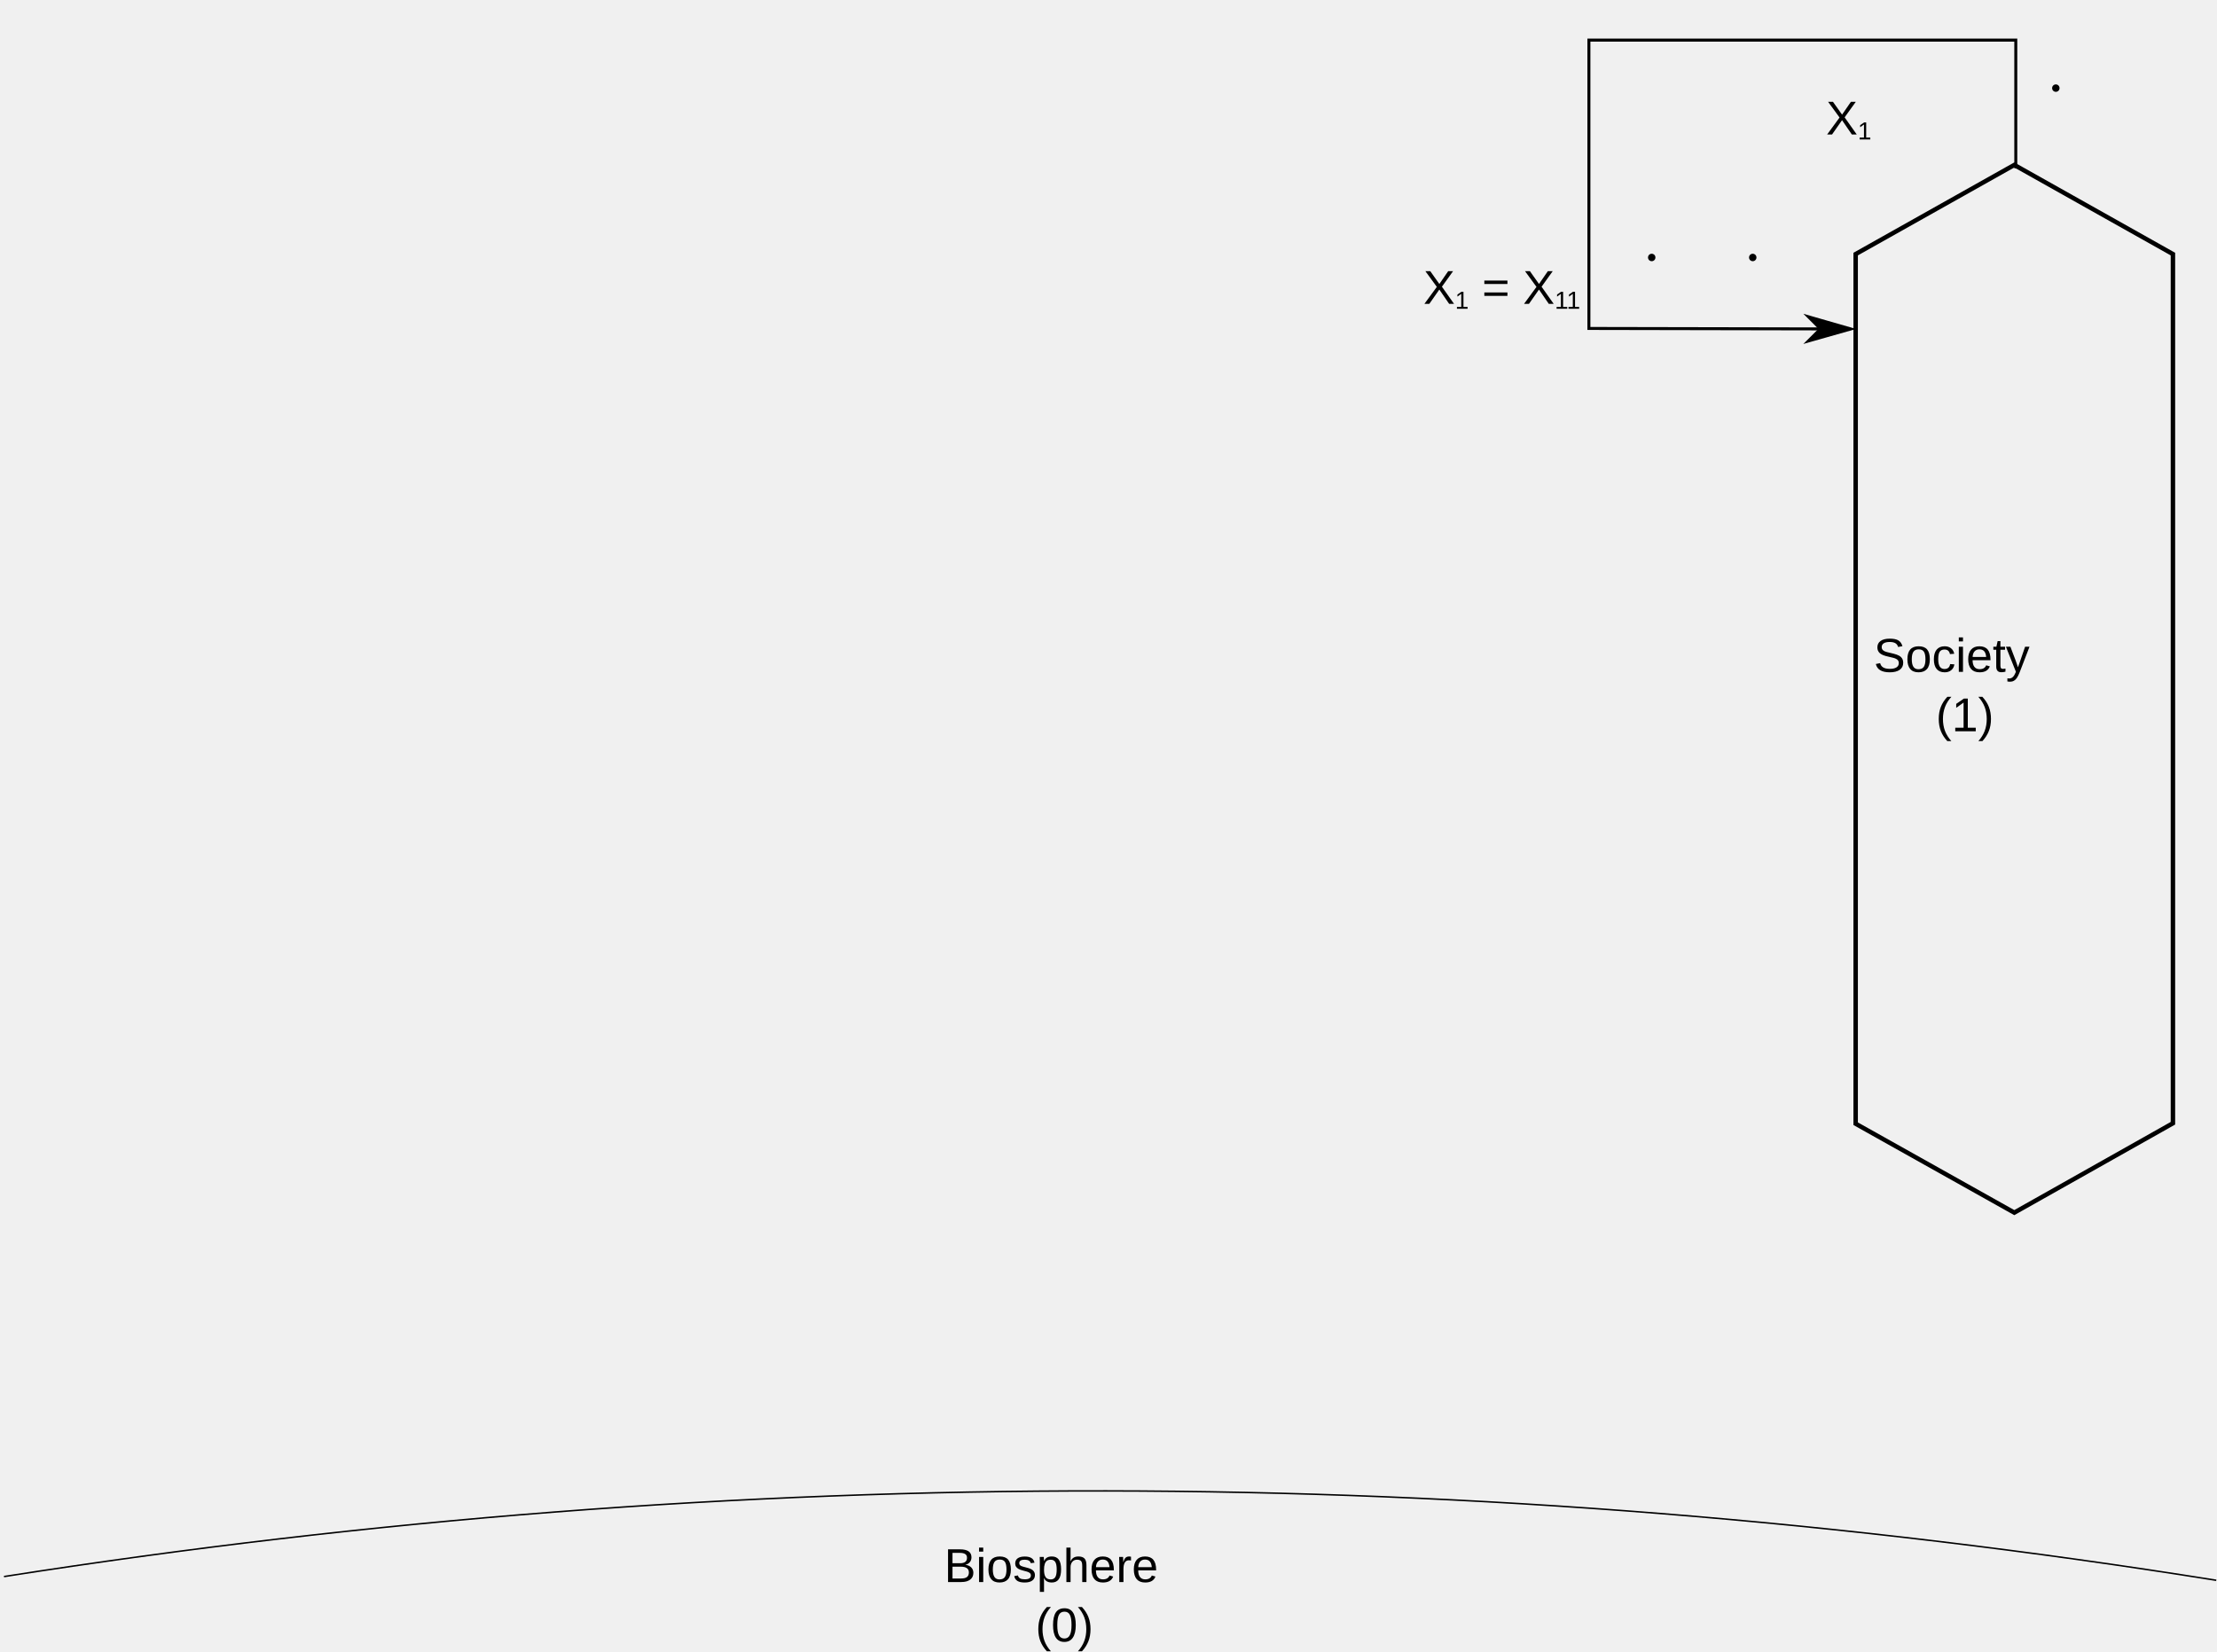
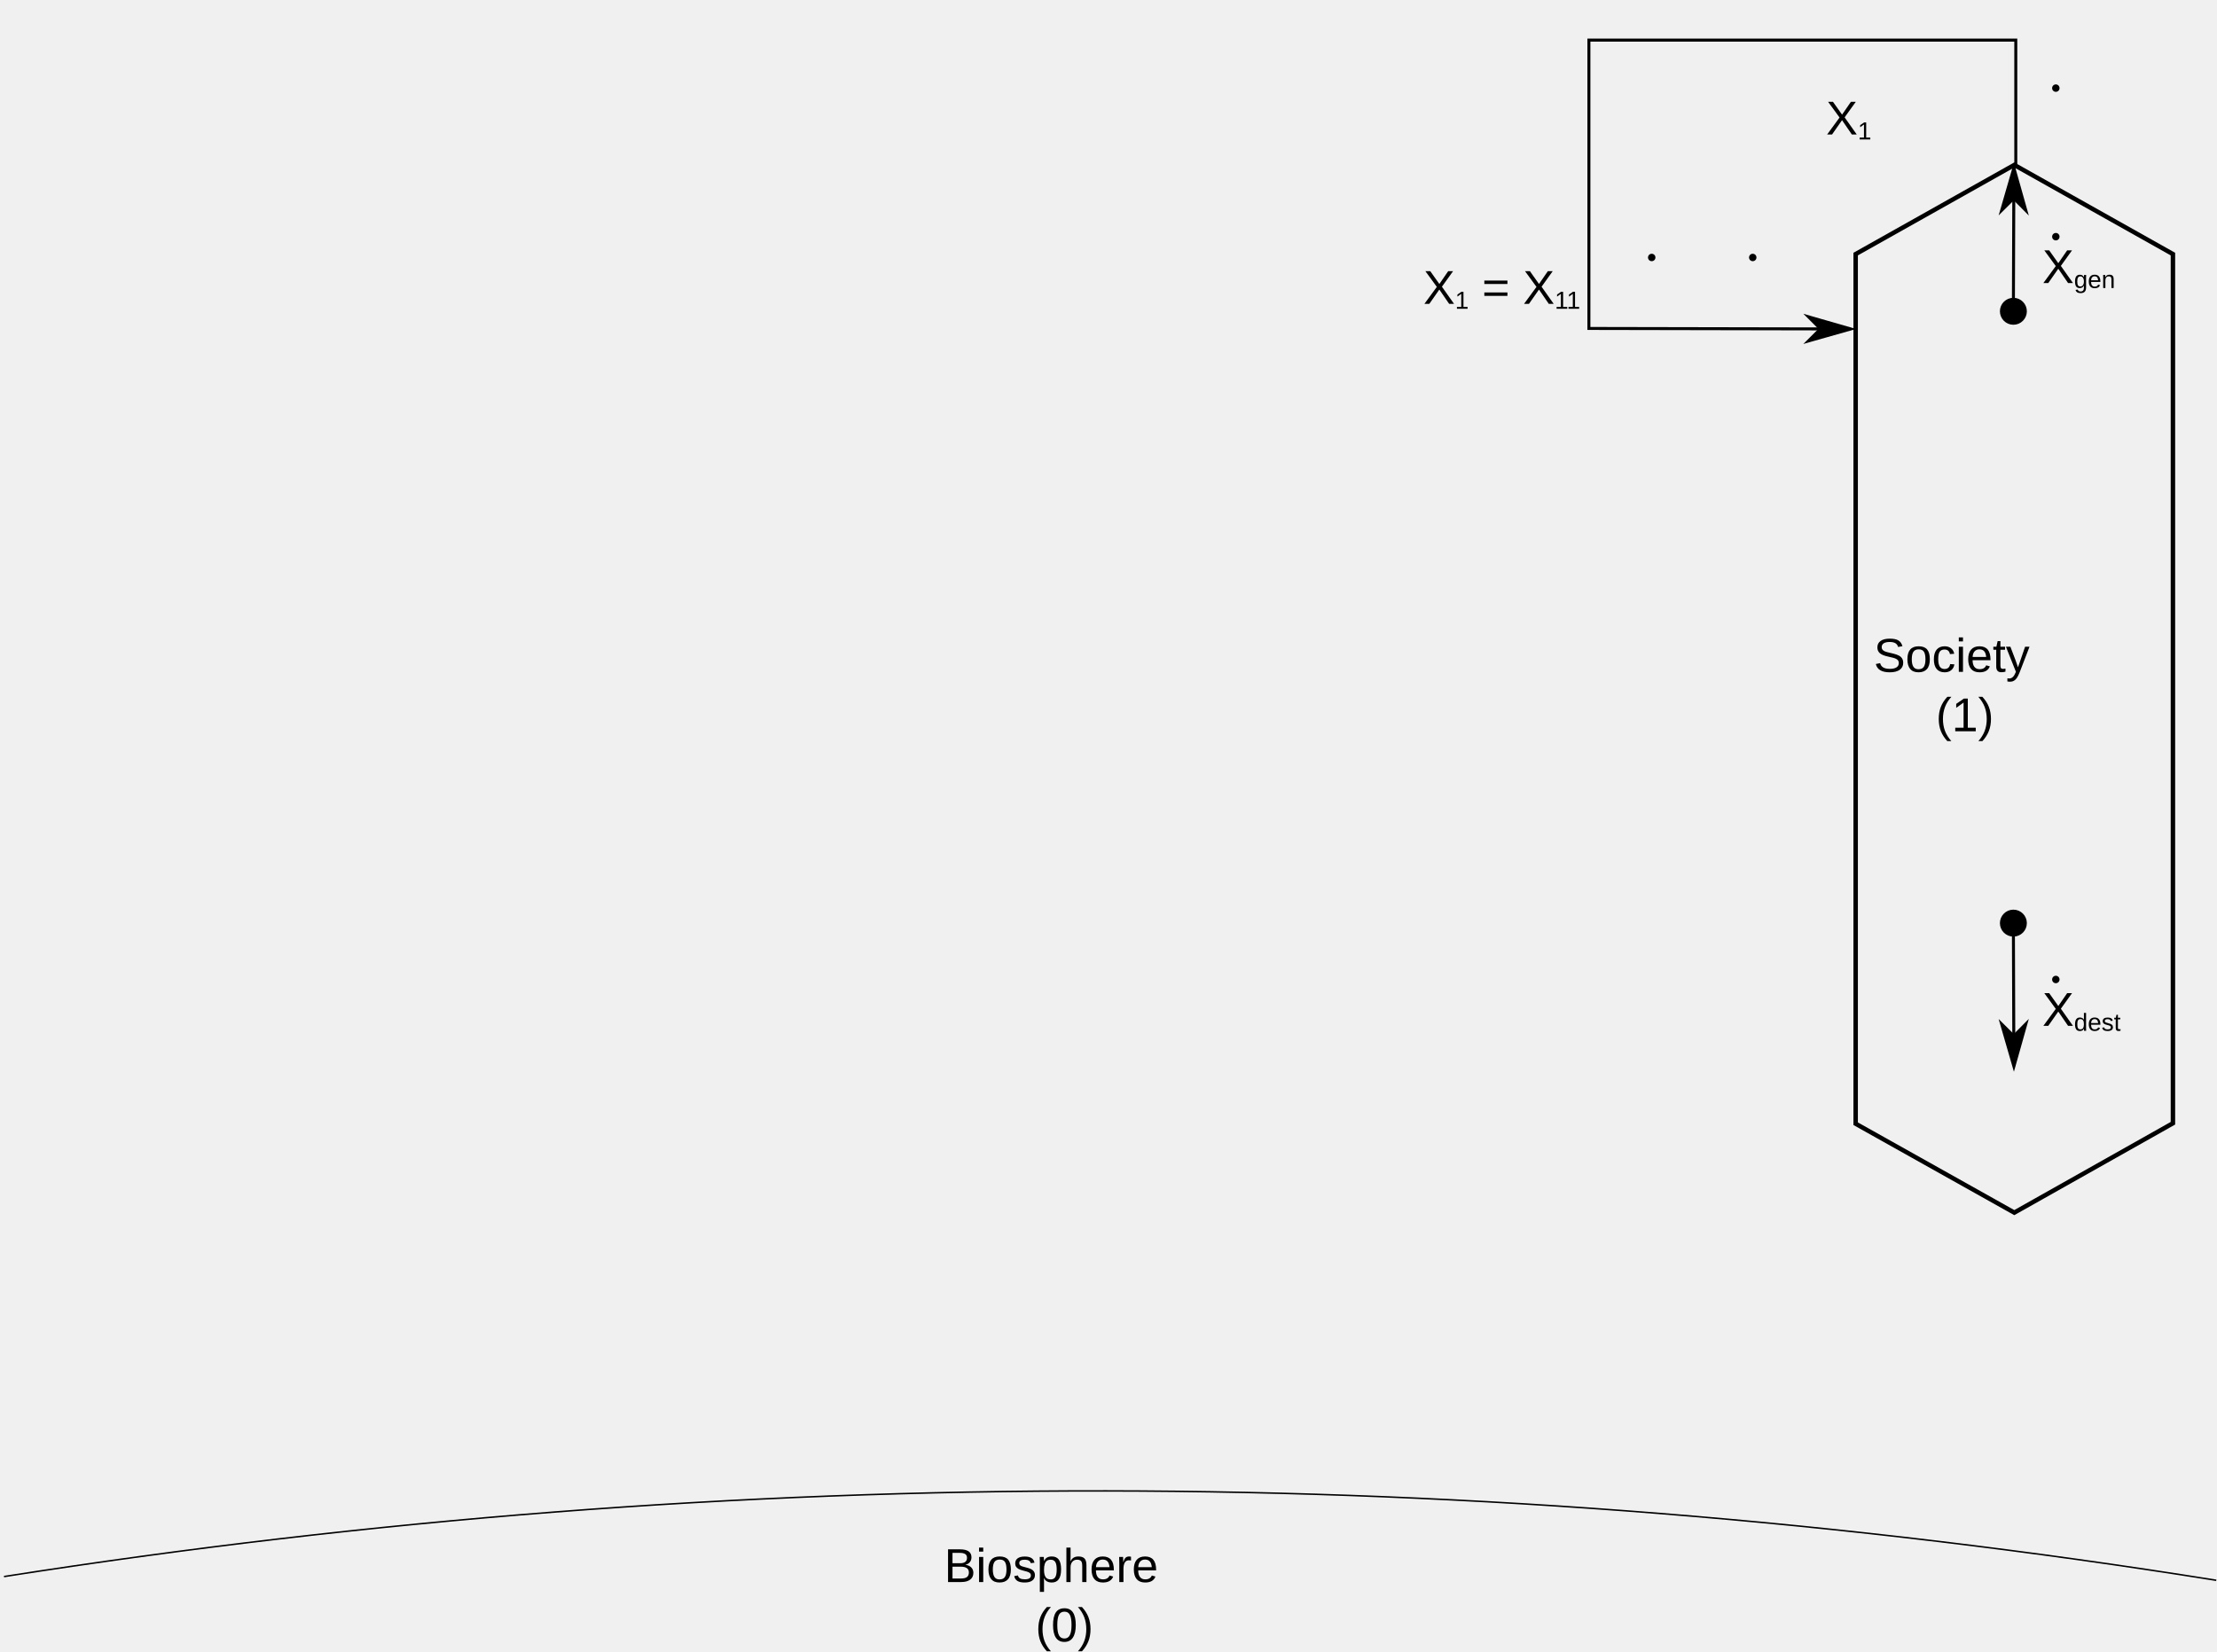
<svg xmlns="http://www.w3.org/2000/svg" version="1.1" width="1492.215" height="1111.64" id="svg2" xml:space="preserve">
  <defs id="defs6">
+     <marker orient="auto" refY="0.0" refX="0.0" id="DotL" style="overflow:visible">
+       <path id="path3959" d="M -2.5,-1.0 C -2.5,1.76 -4.74,4.0 -7.5,4.0 C -10.26,4.0 -12.5,1.76 -12.5,-1.0 C -12.5,-3.76 -10.26,-6.0 -7.5,-6.0 C -4.74,-6.0 -2.5,-3.76 -2.5,-1.0 z " style="fill-rule:evenodd;stroke:#000000;stroke-width:1.0pt;marker-start:none;marker-end:none" transform="scale(0.8) translate(7.4, 1)" />
+     </marker>
    <marker orient="auto" refY="0" refX="0" id="Arrow1Lstart" style="overflow:visible">
      <path id="path4143" d="M 0,0 5,-5 -12.5,0 5,5 0,0 z" style="fill-rule:evenodd;stroke:#000000;stroke-width:1pt;marker-start:none" transform="matrix(0.8,0,0,0.8,10,0)" />
    </marker>
    <marker orient="auto" refY="0" refX="0" id="Arrow1Lend" style="overflow:visible">
      <path id="path4132" d="M 0,0 5,-5 -12.5,0 5,5 0,0 z" style="fill-rule:evenodd;stroke:#000000;stroke-width:1pt;marker-start:none" transform="matrix(-0.8,0,0,-0.8,-10,0)" />
    </marker>
    <marker style="overflow:visible" id="InfiniteLineStart" refX="0" refY="0" orient="auto">
      <g id="g4065" transform="translate(-13,0)">
        <circle d="M 3.8,0 C 3.8,0.442 3.442,0.8 3,0.8 2.558,0.8 2.2,0.442 2.2,0 c 0,-0.442 0.358,-0.8 0.8,-0.8 0.442,0 0.8,0.358 0.8,0.8 z" id="circle4067" r="0.8" cy="0" cx="3" />
        <circle d="M 7.3,0 C 7.3,0.442 6.942,0.8 6.5,0.8 6.058,0.8 5.7,0.442 5.7,0 c 0,-0.442 0.358,-0.8 0.8,-0.8 0.442,0 0.8,0.358 0.8,0.8 z" id="circle4069" r="0.8" cy="0" cx="6.5" />
        <circle d="M 10.8,0 C 10.8,0.442 10.442,0.8 10,0.8 9.558,0.8 9.2,0.442 9.2,0 c 0,-0.442 0.358,-0.8 0.8,-0.8 0.442,0 0.8,0.358 0.8,0.8 z" id="circle4071" r="0.8" cy="0" cx="10" />
      </g>
    </marker>
    <marker orient="auto" refY="0" refX="0" id="InfiniteLineStart-3" style="overflow:visible">
      <g transform="translate(-13,0)" id="g4065-9">
        <circle cx="3" cy="0" r="0.8" id="circle4067-9" d="M 3.8,0 C 3.8,0.442 3.442,0.8 3,0.8 2.558,0.8 2.2,0.442 2.2,0 c 0,-0.442 0.358,-0.8 0.8,-0.8 0.442,0 0.8,0.358 0.8,0.8 z" />
        <circle cx="6.5" cy="0" r="0.8" id="circle4069-7" d="M 7.3,0 C 7.3,0.442 6.942,0.8 6.5,0.8 6.058,0.8 5.7,0.442 5.7,0 c 0,-0.442 0.358,-0.8 0.8,-0.8 0.442,0 0.8,0.358 0.8,0.8 z" />
        <circle cx="10" cy="0" r="0.8" id="circle4071-0" d="M 10.8,0 C 10.8,0.442 10.442,0.8 10,0.8 9.558,0.8 9.2,0.442 9.2,0 c 0,-0.442 0.358,-0.8 0.8,-0.8 0.442,0 0.8,0.358 0.8,0.8 z" />
      </g>
    </marker>
    <marker style="overflow:visible" id="Arrow1Lend-0" refX="0" refY="0" orient="auto">
      <path transform="matrix(-0.8,0,0,-0.8,-10,0)" style="fill-rule:evenodd;stroke:#000000;stroke-width:1pt;marker-start:none" d="M 0,0 5,-5 -12.5,0 5,5 0,0 z" id="path4132-2" />
    </marker>
    <marker style="overflow:visible" id="Arrow1Lstart-7" refX="0" refY="0" orient="auto">
      <path transform="matrix(0.8,0,0,0.8,10,0)" style="fill-rule:evenodd;stroke:#000000;stroke-width:1pt;marker-start:none" d="M 0,0 5,-5 -12.5,0 5,5 0,0 z" id="path4143-9" />
    </marker>
    <marker style="overflow:visible" id="EmptyDiamondL" refX="0" refY="0" orient="auto">
      <path transform="scale(0.8,0.8)" style="fill:#ffffff;fill-rule:evenodd;stroke:#000000;stroke-width:1pt;marker-start:none" d="M 0,-7.071 -7.071,0 0,7.071 7.071,0 0,-7.071 z" id="path4169" />
    </marker>
    <marker orient="auto" refY="0" refX="0" id="InfiniteLineStart-0" style="overflow:visible">
      <g transform="translate(-13,0)" id="g4065-5">
        <circle cx="3" cy="0" r="0.8" id="circle4067-6" d="M 3.8,0 C 3.8,0.442 3.442,0.8 3,0.8 2.558,0.8 2.2,0.442 2.2,0 c 0,-0.442 0.358,-0.8 0.8,-0.8 0.442,0 0.8,0.358 0.8,0.8 z" />
        <circle cx="6.5" cy="0" r="0.8" id="circle4069-78" d="M 7.3,0 C 7.3,0.442 6.942,0.8 6.5,0.8 6.058,0.8 5.7,0.442 5.7,0 c 0,-0.442 0.358,-0.8 0.8,-0.8 0.442,0 0.8,0.358 0.8,0.8 z" />
        <circle cx="10" cy="0" r="0.8" id="circle4071-06" d="M 10.8,0 C 10.8,0.442 10.442,0.8 10,0.8 9.558,0.8 9.2,0.442 9.2,0 c 0,-0.442 0.358,-0.8 0.8,-0.8 0.442,0 0.8,0.358 0.8,0.8 z" />
      </g>
    </marker>
    <marker style="overflow:visible" id="Arrow1Lend-7" refX="0" refY="0" orient="auto">
      <path transform="matrix(-0.8,0,0,-0.8,-10,0)" style="fill-rule:evenodd;stroke:#000000;stroke-width:1pt;marker-start:none" d="M 0,0 5,-5 -12.5,0 5,5 0,0 z" id="path4132-0" />
    </marker>
    <marker style="overflow:visible" id="Arrow1Lstart-0" refX="0" refY="0" orient="auto">
      <path transform="matrix(0.8,0,0,0.8,10,0)" style="fill-rule:evenodd;stroke:#000000;stroke-width:1pt;marker-start:none" d="M 0,0 5,-5 -12.5,0 5,5 0,0 z" id="path4143-5" />
    </marker>
  </defs>
  <g transform="matrix(1.25,0,0,-1.25,862.4153,701.1359)" id="g10">
    <g id="g12">
      <path id="path4319" d="m 395.495,470.299 0,69.01 -229.862,0 0,-155.271 140.8,-0.274" style="fill:none;stroke:#000000;stroke-width:1.6;stroke-linecap:butt;stroke-linejoin:miter;stroke-opacity:1;marker-start:none;marker-end:url(#Arrow1Lend)" />
      <text transform="scale(1,-1)" id="text4115" y="291.016" x="-91.893" style="font-size:25.6px;font-style:normal;font-variant:normal;font-weight:normal;font-stretch:normal;text-align:center;line-height:125%;letter-spacing:0px;word-spacing:0px;text-anchor:middle;fill:#000000;fill-opacity:1;stroke:none;font-family:Arial;-inkscape-font-specification:Arial" xml:space="preserve">
        <tspan y="291.016" x="-91.893" id="tspan4117">Biosphere</tspan>
        <tspan y="323.016" x="-91.893" id="tspan4119">(0)</tspan>
      </text>
      <text xml:space="preserve" style="font-size:25.6px;font-style:normal;font-variant:normal;font-weight:normal;font-stretch:normal;text-align:center;line-height:125%;letter-spacing:0px;word-spacing:0px;text-anchor:middle;fill:#000000;fill-opacity:1;stroke:none;font-family:Arial;-inkscape-font-specification:Arial" x="392.962" y="-199.124" id="text3119" transform="scale(1,-1)">
        <tspan id="tspan3123" x="392.962" y="-199.124">Society</tspan>
        <tspan id="tspan3125" x="392.962" y="-167.124">(1)</tspan>
      </text>
      <path d="m 309.271,-44.212 0,468.3 85.42,48 85.417,-48 0,-468.047 -85.417,-48.125 z" id="path4124" style="fill:none;stroke:#000000;stroke-width:2.4;stroke-linecap:butt;stroke-linejoin:miter;stroke-miterlimit:4;stroke-opacity:1;stroke-dasharray:none" />
      <text xml:space="preserve" style="font-size:40px;font-style:normal;font-weight:normal;line-height:125%;letter-spacing:0px;word-spacing:0px;fill:#000000;fill-opacity:1;stroke:none;font-family:Sans" x="1491.808" y="664.912" id="text3105" transform="matrix(0.8,0,0,-0.8,-637.6017,333.1218)">
        <tspan id="tspan3107" x="1491.808" y="664.912" />
      </text>
      <g id="g10-3" transform="translate(1225.022,-64.78471)">
        <g id="g12-9">
          <text transform="matrix(0.8,0,0,-0.8,-637.6017,333.1218)" id="text3105-3" y="664.912" x="1491.808" style="font-size:40px;font-style:normal;font-weight:normal;line-height:125%;letter-spacing:0px;word-spacing:0px;fill:#000000;fill-opacity:1;stroke:none;font-family:Sans" xml:space="preserve">
            <tspan y="664.912" x="1491.808" id="tspan3107-8" />
          </text>
        </g>
      </g>
      <text xml:space="preserve" style="font-size:25.6px;font-style:normal;font-variant:normal;font-weight:normal;font-stretch:normal;text-align:end;line-height:125%;letter-spacing:0px;word-spacing:0px;text-anchor:end;fill:#000000;fill-opacity:1;stroke:none;font-family:Arial;-inkscape-font-specification:Arial" x="431.607" y="-488.487" id="text4663" transform="scale(1,-1)">
        <tspan id="tspan4665" x="431.607" y="-488.487">X<tspan style="font-size:52%;baseline-shift:sub" id="tspan4667">1</tspan>
        </tspan>
      </text>
      <path style="fill:#000000;fill-opacity:1;stroke:none" id="path4669" d="m -155.143,250.419 c 0,10.71 -12.093,19.393 -27.012,19.393 -14.918,0 -27.012,-8.682 -27.012,-19.393 0,-10.71 12.093,-19.393 27.012,-19.393 14.918,0 27.012,8.682 27.012,19.393 z" transform="matrix(0.07404241,0,0,-0.1031305,430.5436,539.2853)" />
      <path style="fill:none;stroke:#000000;stroke-width:0.8px;stroke-linecap:butt;stroke-linejoin:miter;stroke-opacity:1" d="m -687.781,-288.069 c 394.415,61.799 791.458,61.868 1191.221,-2.005" id="path3256" />
      <text transform="scale(1,-1)" id="text3122" y="-397.287" x="274.829" style="font-size:25.6px;font-style:normal;font-variant:normal;font-weight:normal;font-stretch:normal;text-align:end;line-height:125%;letter-spacing:0px;word-spacing:0px;text-anchor:end;fill:#000000;fill-opacity:1;stroke:none;font-family:Arial;-inkscape-font-specification:Arial" xml:space="preserve">
        <tspan y="-397.287" x="274.829" id="tspan3124">X<tspan style="font-size:52%;baseline-shift:sub" id="tspan3377">1</tspan> = X<tspan id="tspan3126" style="font-size:52%;text-align:end;text-anchor:end;baseline-shift:sub">11</tspan>
        </tspan>
      </text>
-       <path transform="matrix(0.07404241,0,0,-0.1031305,267.3436,448.0853)" d="m -155.143,250.419 a 27.012,19.393 0 1 1 -54.023,0 27.012,19.393 0 1 1 54.023,0 z" id="path3128" style="fill:#000000;fill-opacity:1;stroke:none" />
-       <path style="fill:#000000;fill-opacity:1;stroke:none" id="path3379" d="m -155.143,250.419 a 27.012,19.393 0 1 1 -54.023,0 27.012,19.393 0 1 1 54.023,0 z" transform="matrix(0.07404241,0,0,-0.1031305,212.9436,448.0853)" />
+       <path transform="matrix(0.07404241,0,0,-0.1031305,267.3436,448.0853)" d="m -155.143,250.419 c 0,10.71 -12.093,19.393 -27.012,19.393 -14.918,0 -27.012,-8.682 -27.012,-19.393 0,-10.71 12.093,-19.393 27.012,-19.393 14.918,0 27.012,8.682 27.012,19.393 z" id="path3128" style="fill:#000000;fill-opacity:1;stroke:none" />
+       <path style="fill:#000000;fill-opacity:1;stroke:none" id="path3379" d="m -155.143,250.419 c 0,10.71 -12.093,19.393 -27.012,19.393 -14.918,0 -27.012,-8.682 -27.012,-19.393 0,-10.71 12.093,-19.393 27.012,-19.393 14.918,0 27.012,8.682 27.012,19.393 z" transform="matrix(0.07404241,0,0,-0.1031305,212.9436,448.0853)" />
+       <path style="fill:none;stroke:#000000;stroke-width:1.6;stroke-linecap:butt;stroke-linejoin:miter;stroke-opacity:1;marker-start:url(#DotL);marker-end:url(#Arrow1Lend)" d="m 394.202,393.408 0.274,76.8" id="path3037" />
+       <text transform="scale(1,-1)" id="text4367" y="-408.487" x="409.76" style="font-size:25.6px;font-style:normal;font-variant:normal;font-weight:normal;font-stretch:normal;text-align:start;line-height:125%;letter-spacing:0px;word-spacing:0px;text-anchor:start;fill:#000000;fill-opacity:1;stroke:none;font-family:Arial;-inkscape-font-specification:Arial" xml:space="preserve">
+         <tspan y="-408.487" x="409.76" id="tspan4369">X<tspan id="tspan4371" style="font-size:52%;text-align:start;text-anchor:start;baseline-shift:sub">gen</tspan>
+         </tspan>
+       </text>
+       <path transform="matrix(0.07404241,0,0,-0.1031305,430.5436,459.2853)" d="m -155.143,250.419 a 27.012,19.393 0 1 1 -54.023,0 27.012,19.393 0 1 1 54.023,0 z" id="path4373" style="fill:#000000;fill-opacity:1;stroke:none" />
+       <path id="path4375" d="m 394.202,63.68 0.274,-76.8" style="fill:none;stroke:#000000;stroke-width:1.6;stroke-linecap:butt;stroke-linejoin:miter;stroke-opacity:1;marker-start:url(#DotL);marker-end:url(#Arrow1Lend)" />
+       <text xml:space="preserve" style="font-size:25.6px;font-style:normal;font-variant:normal;font-weight:normal;font-stretch:normal;text-align:start;line-height:125%;letter-spacing:0px;word-spacing:0px;text-anchor:start;fill:#000000;fill-opacity:1;stroke:none;font-family:Arial;-inkscape-font-specification:Arial" x="409.76" y="-8.487" id="text4377" transform="scale(1,-1)">
+         <tspan id="tspan4379" x="409.76" y="-8.487">X<tspan style="font-size:52%;text-align:start;text-anchor:start;baseline-shift:sub" id="tspan4381">dest</tspan>
+         </tspan>
+       </text>
+       <path style="fill:#000000;fill-opacity:1;stroke:none" id="path4383" d="m -155.143,250.419 a 27.012,19.393 0 1 1 -54.023,0 27.012,19.393 0 1 1 54.023,0 z" transform="matrix(0.07404241,0,0,-0.1031305,430.5436,59.2853)" />
    </g>
  </g>
</svg>
